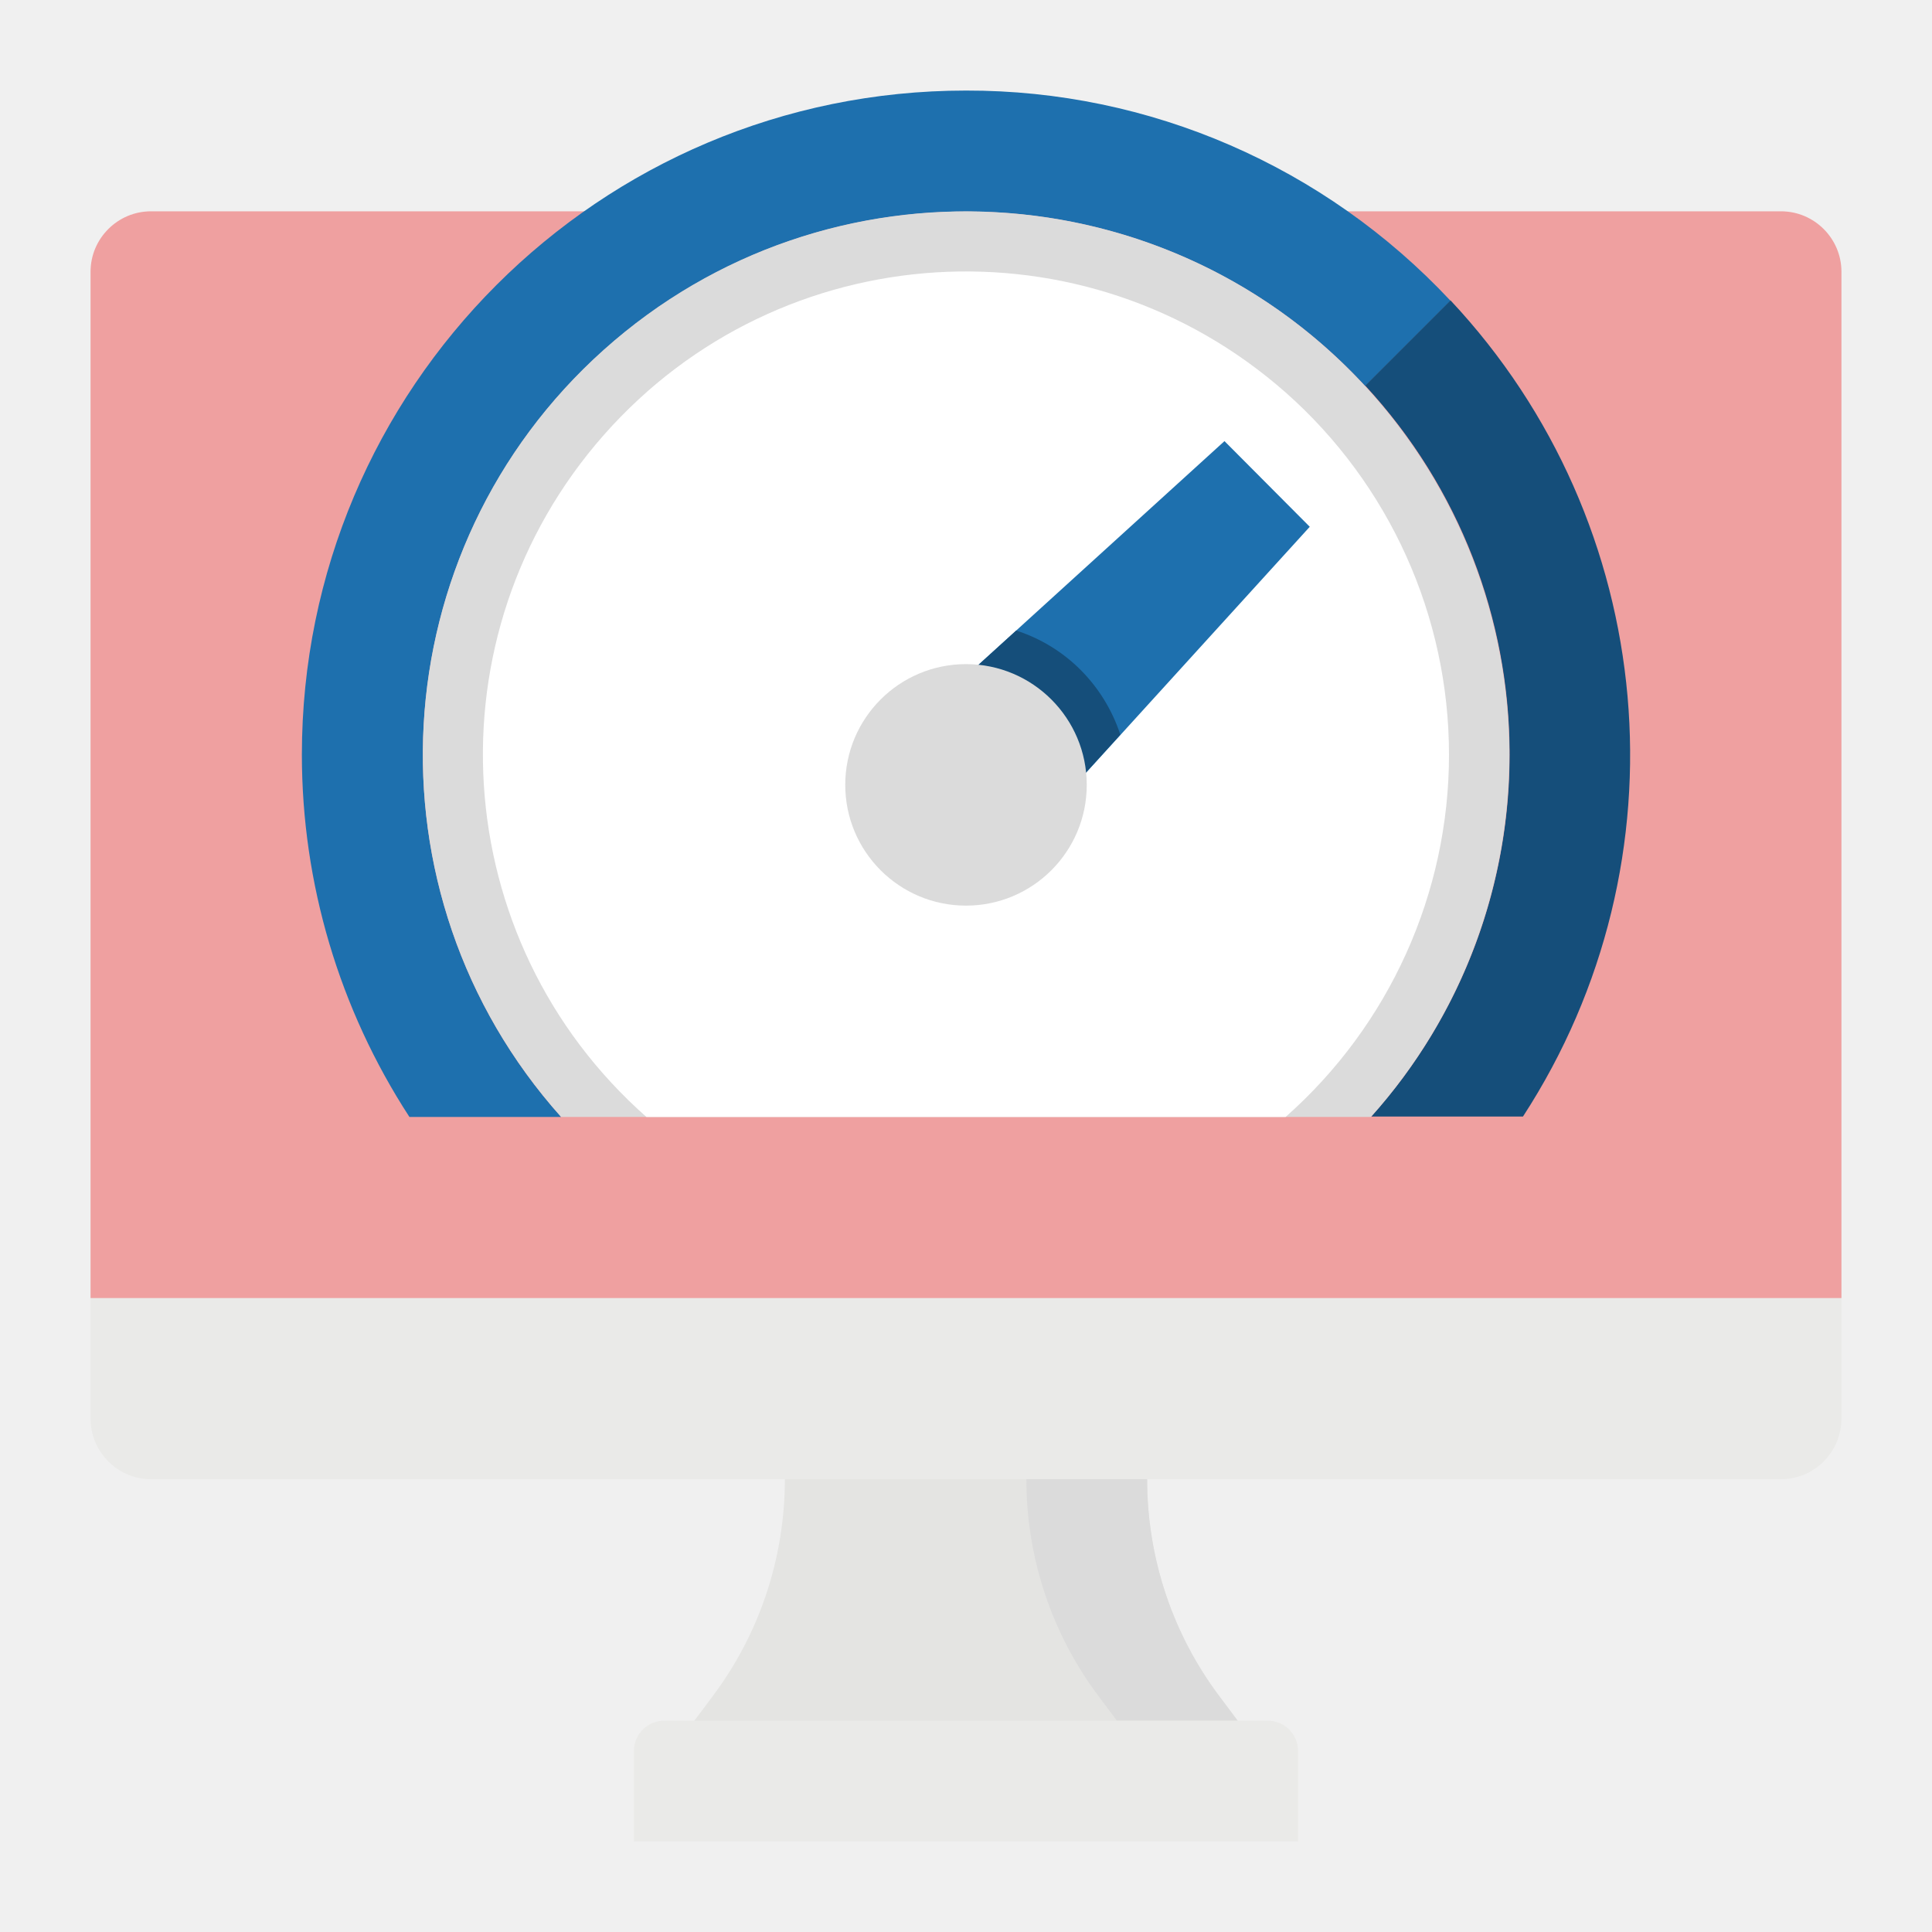
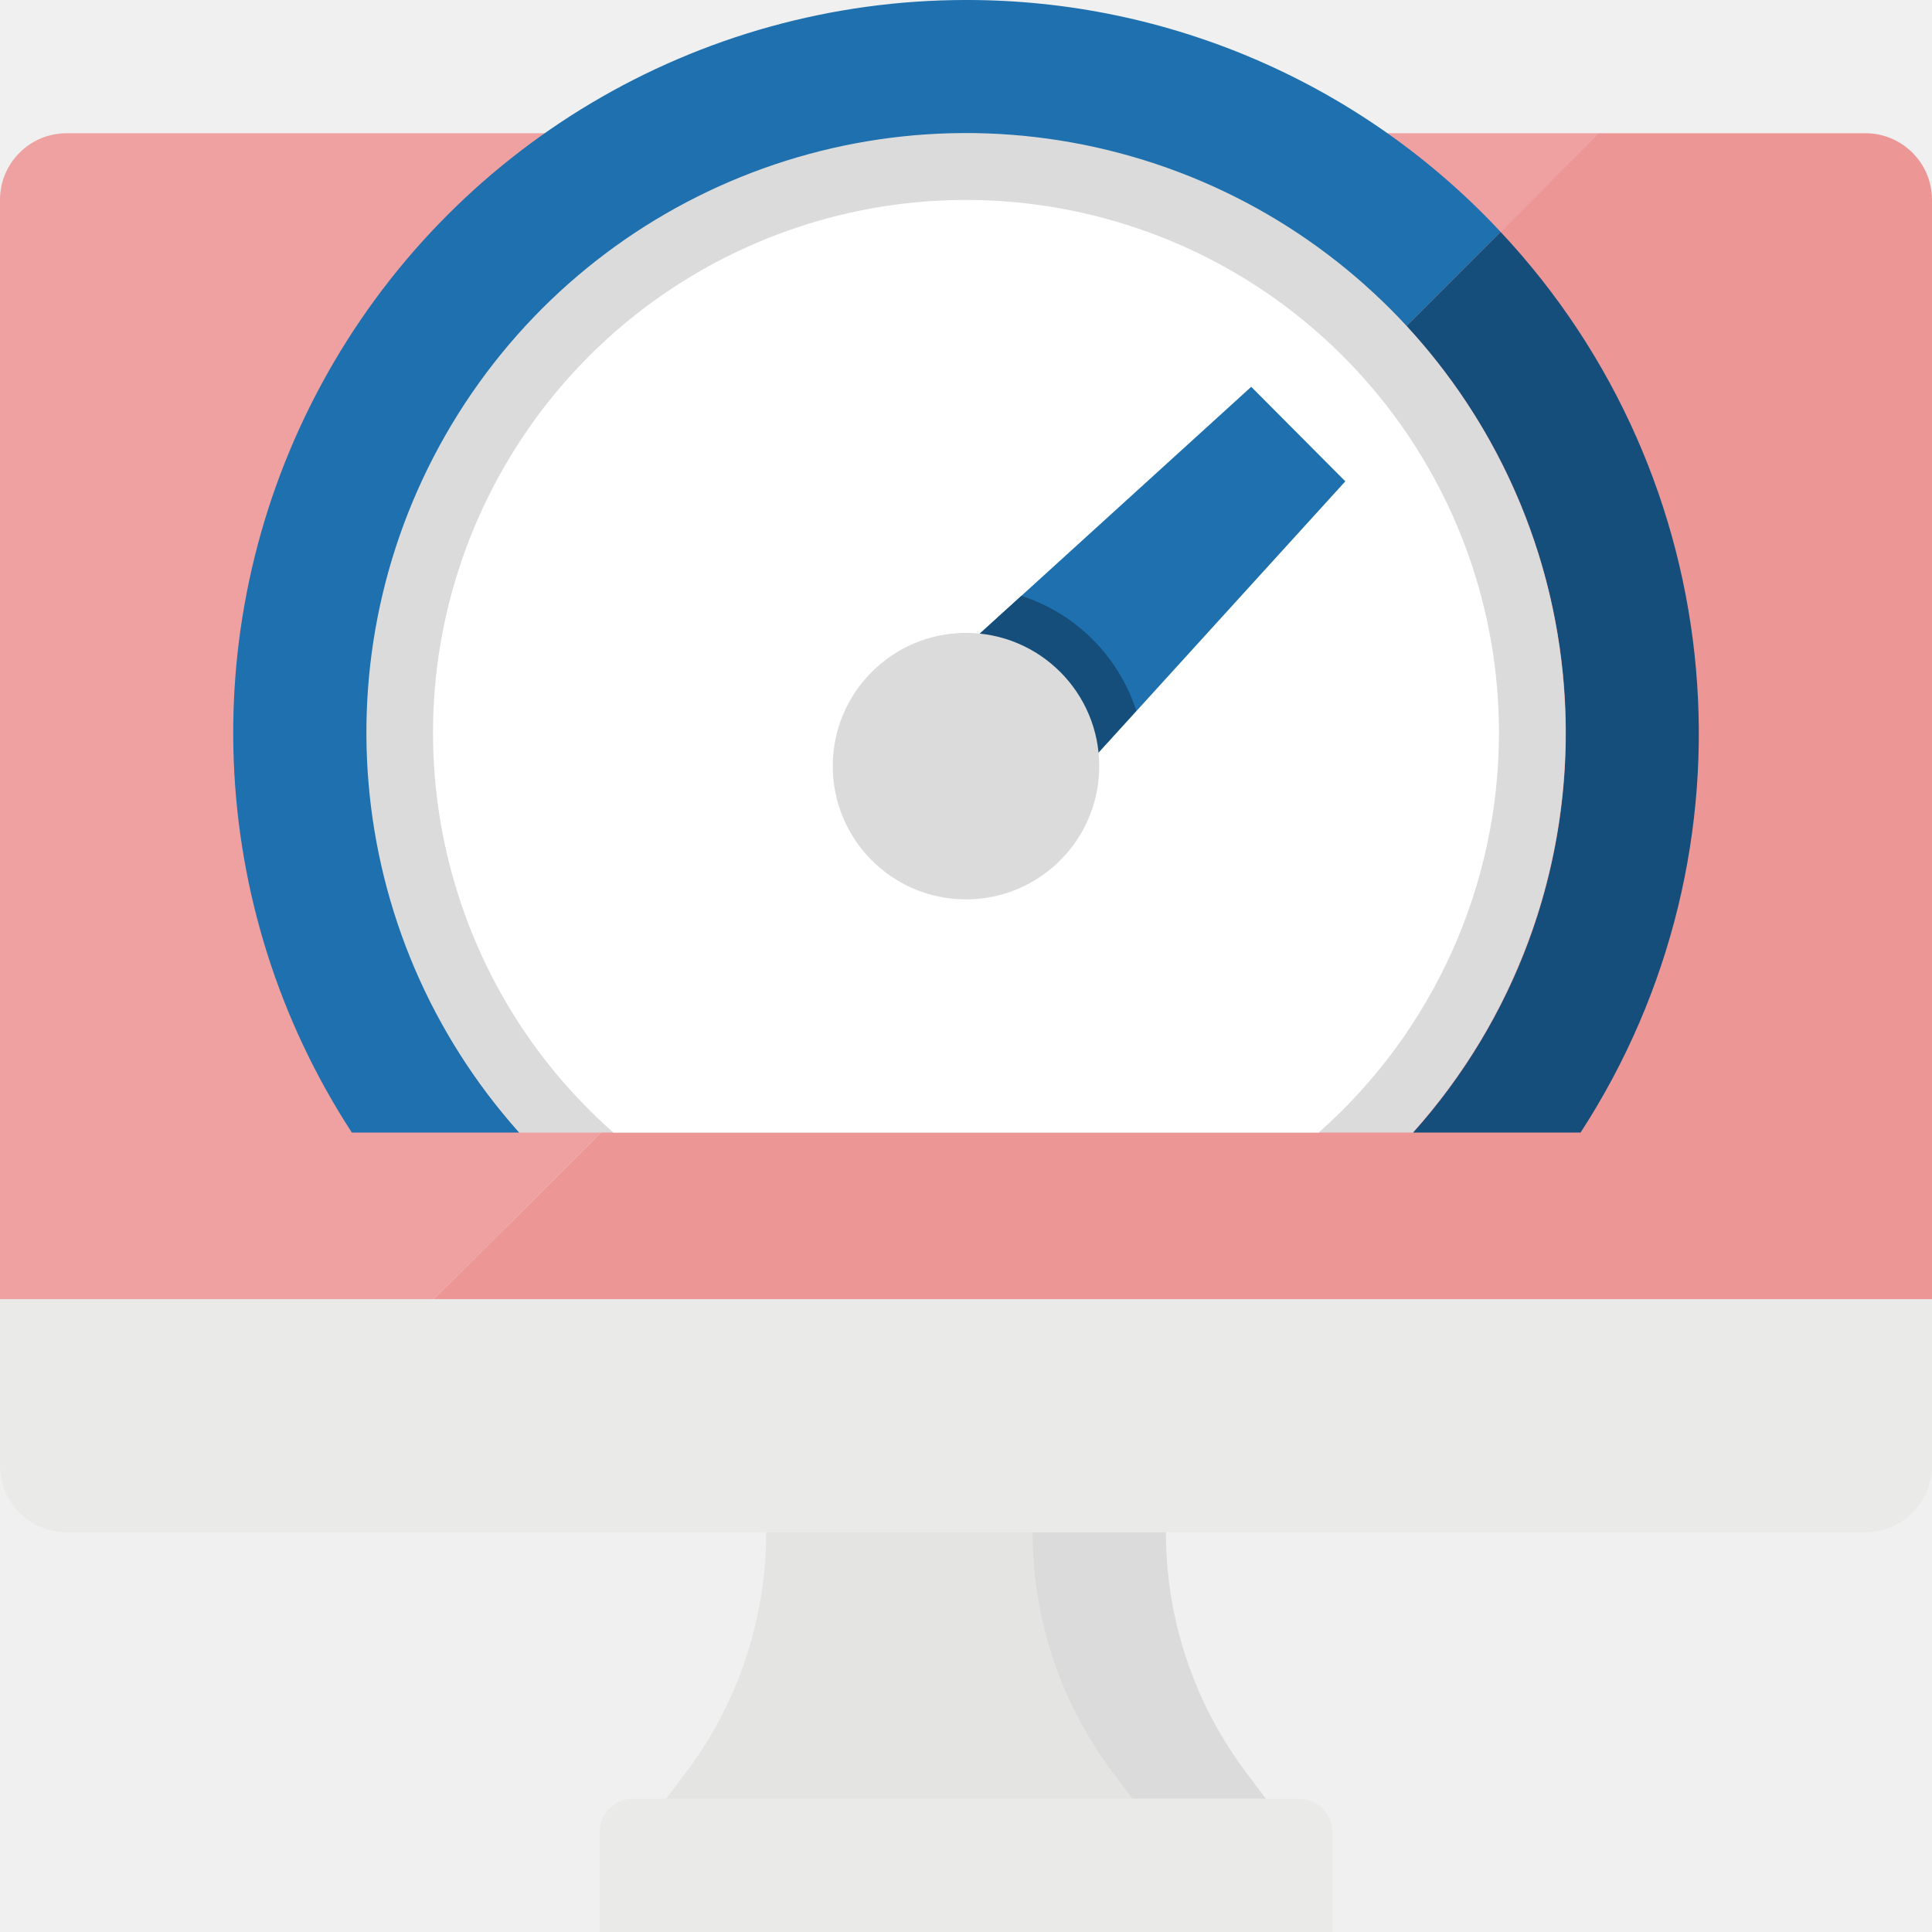
- <svg xmlns="http://www.w3.org/2000/svg" version="1.1" id="Laag_1" x="0px" y="0px" viewBox="0 0 512 512" style="enable-background:new 0 0 512 512;" xml:space="preserve">
-   <style type="text/css">
- 	.st0{fill:#E4E4E2;}
- 	.st1{fill:#DBDBDB;}
- 	.st2{fill:#EAEAE8;}
- 	.st3{fill:#EFA0A0;}
- 	.st4{fill:#1E70AE;}
- 	.st5{fill:#154E7A;}
- 	.st6{fill:#FFFFFF;}
- </style>
-   <path class="st0" d="M328,456v8H184v-8l4.8-6.4C201.3,433,208,412.8,208,392v-8h96v8c0,20.8,6.7,41,19.2,57.6L328,456z" />
-   <path class="st1" d="M328,456h-32l-4.8-6.4C278.7,433,272,412.8,272,392h32c0,20.8,6.7,41,19.2,57.6L328,456z" />
-   <path class="st2" d="M176,456h160c4.4,0,8,3.6,8,8v24l0,0H168l0,0v-24C168,459.6,171.6,456,176,456z" />
-   <path class="st2" d="M472,392H40c-8.8,0-16-7.2-16-16v-40h464v40C488,384.8,480.8,392,472,392z" />
-   <path class="st3" d="M24,344V72c0-8.8,7.2-16,16-16h432c8.8,0,16,7.2,16,16v272H24z" />
-   <path class="st4" d="M256,24c-97.2,0-176,78.8-176,176c0,34.1,9.9,67.4,28.5,96h40.2c-53-59.3-47.9-150.3,11.4-203.3  c58.6-52.4,148.3-48.1,201.7,9.6l22.6-22.6C351.1,44.1,304.7,23.9,256,24z" />
-   <path class="st5" d="M384.4,79.6l-22.6,22.6c50.4,54.5,51.1,138.4,1.6,193.7h40.2C447.7,228.1,439.8,138.7,384.4,79.6L384.4,79.6z" />
-   <path class="st1" d="M400,200c0,35.4-13,69.6-36.7,96H148.7c-53-59.3-47.9-150.3,11.3-203.3S310.3,44.7,363.3,104  C386.9,130.4,400,164.6,400,200z" />
-   <path class="st6" d="M384,200c0,36.7-15.8,71.7-43.3,96H171.3c-53-46.8-58.1-127.6-11.3-180.7S287.6,57.2,340.7,104  C368.2,128.3,384,163.3,384,200z" />
-   <path class="st4" d="M347.1,139.6l-50.2,55.2L270.3,224l-28.4-32l27.4-24.9l55.2-50.2L347.1,139.6z" />
-   <path class="st5" d="M296.9,194.7L270.3,224l-28.4-32l27.4-24.9C282.4,171.3,292.6,181.6,296.9,194.7L296.9,194.7z" />
-   <circle class="st1" cx="256" cy="208" r="32" />
+ <svg xmlns="http://www.w3.org/2000/svg" id="Laag_1" data-name="Laag 1" width="464" height="464" viewBox="0 0 464 464">
+   <path d="M337.8,102.3,384,56H16A16,16,0,0,0,0,72V344H96S96.38,344.41,337.8,102.3Z" transform="translate(0 -24)" style="fill:#efa0a0" />
+   <path d="M448.31,56H414.94l-31,0L337.8,102.3C96.38,344.41,96,344,96,344H464V72A16,16,0,0,0,448.31,56Z" transform="translate(0 -24)" style="fill:#ed9696" />
+   <path d="M304,456v8H160v-8l4.8-6.4A95.66,95.66,0,0,0,184,392v-8h96v8a95.66,95.66,0,0,0,19.2,57.6Z" transform="translate(0 -24)" style="fill:#e4e4e2" />
+   <path d="M304,456H272l-4.8-6.4A95.66,95.66,0,0,1,248,392h32a95.66,95.66,0,0,0,19.2,57.6Z" transform="translate(0 -24)" style="fill:#dbdbdb" />
+   <path d="M152,456H312a8,8,0,0,1,8,8v24H144V464A8,8,0,0,1,152,456Z" transform="translate(0 -24)" style="fill:#eaeae8" />
+   <path d="M448,392H16A16,16,0,0,1,0,376V336H464v40A16,16,0,0,1,448,392Z" transform="translate(0 -24)" style="fill:#eaeae8" />
+   <path d="M232,24A176,176,0,0,0,84.5,296h40.2A144,144,0,0,1,337.8,102.3l22.6-22.6A175.24,175.24,0,0,0,232,24Z" transform="translate(0 -24)" style="fill:#1e70ae" />
+   <path d="M360.4,79.7l-22.6,22.6A143.93,143.93,0,0,1,339.4,296h40.2A176.1,176.1,0,0,0,360.4,79.7Z" transform="translate(0 -24)" style="fill:#154e7a" />
+   <path d="M376,200a143.64,143.64,0,0,1-36.7,96H124.7A144,144,0,1,1,376,200Z" transform="translate(0 -24)" style="fill:#dbdbdb" />
+   <path d="M360,200a128.21,128.21,0,0,1-43.3,96H147.3A128,128,0,1,1,360,200Z" transform="translate(0 -24)" style="fill:#fff" />
+   <g id="gauge">
+     <path d="M323.1,139.6l-50.2,55.2L246.3,224l-28.4-32,27.4-24.9,55.2-50.2Z" transform="translate(0 -24)" style="fill:#1e70ae" />
+     <path d="M272.9,194.7,246.3,224l-28.4-32,27.4-24.9a42.92,42.92,0,0,1,27.6,27.6Z" transform="translate(0 -24)" style="fill:#154e7a" />
+     <circle cx="232" cy="184" r="32" style="fill:#dbdbdb" />
+   </g>
+   <path d="M448.31,56,448,56H384l31,0Z" transform="translate(0 -24)" style="fill:#efa0a0" />
</svg>
